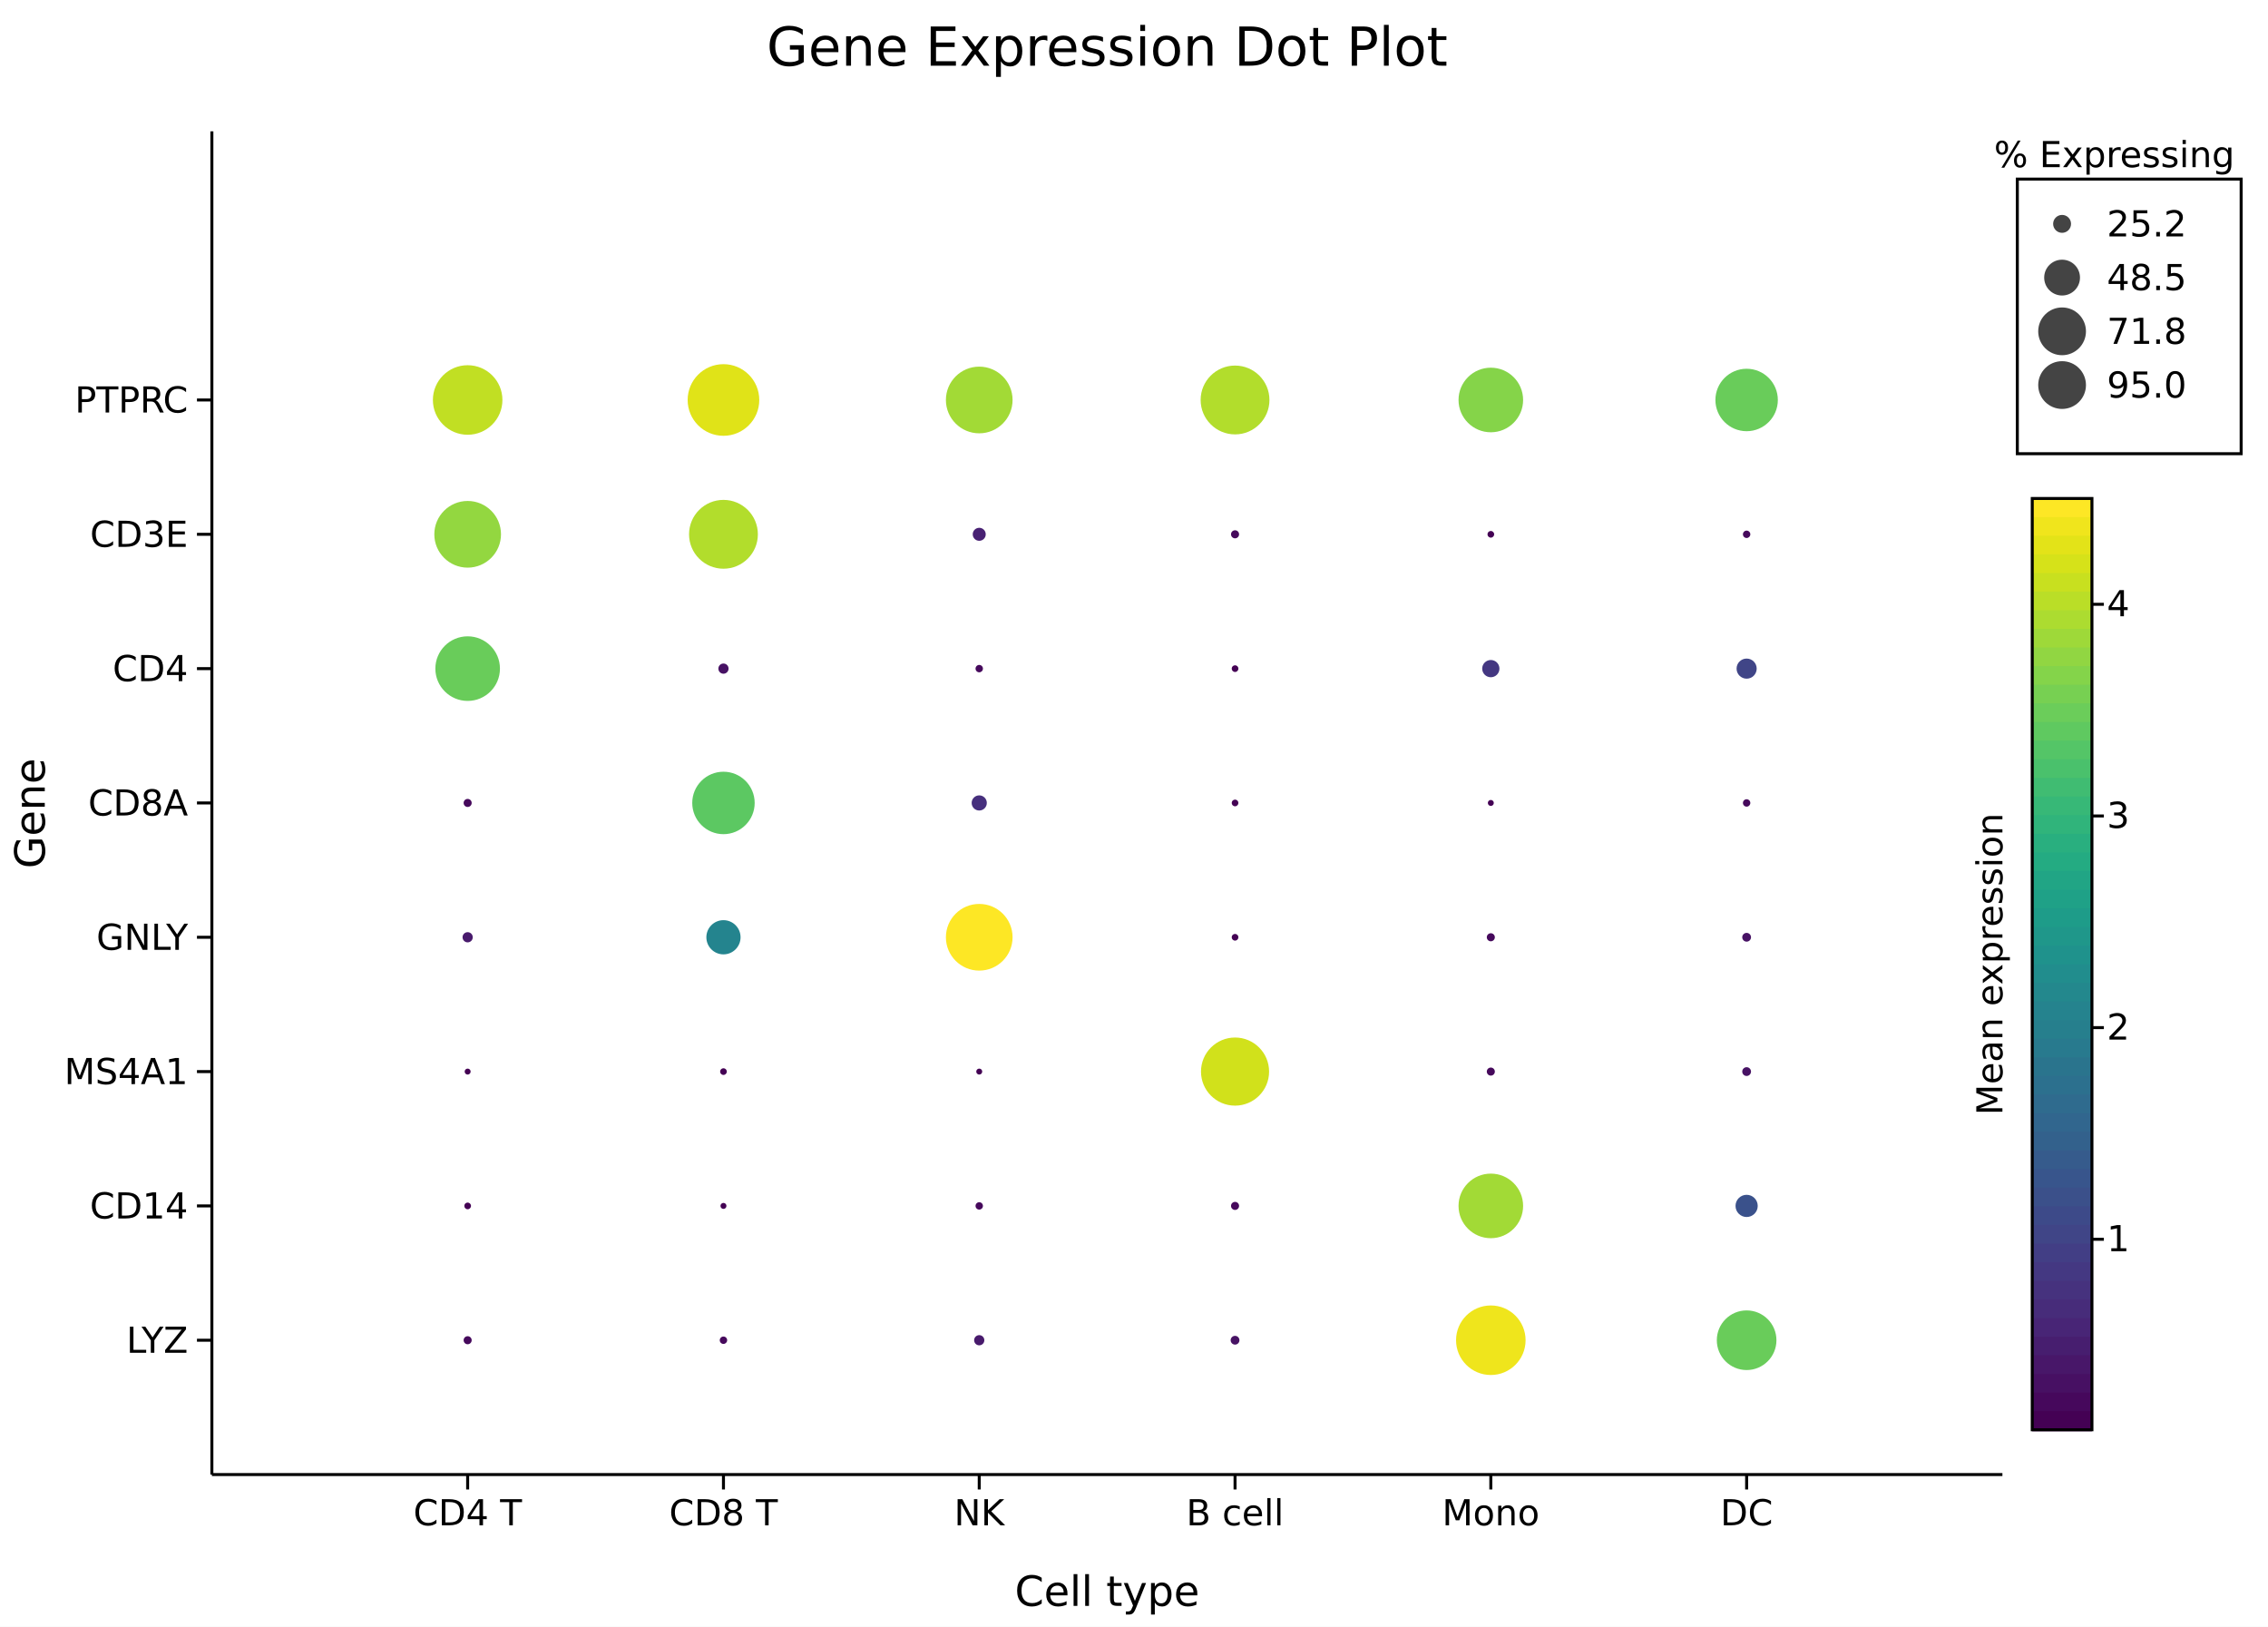
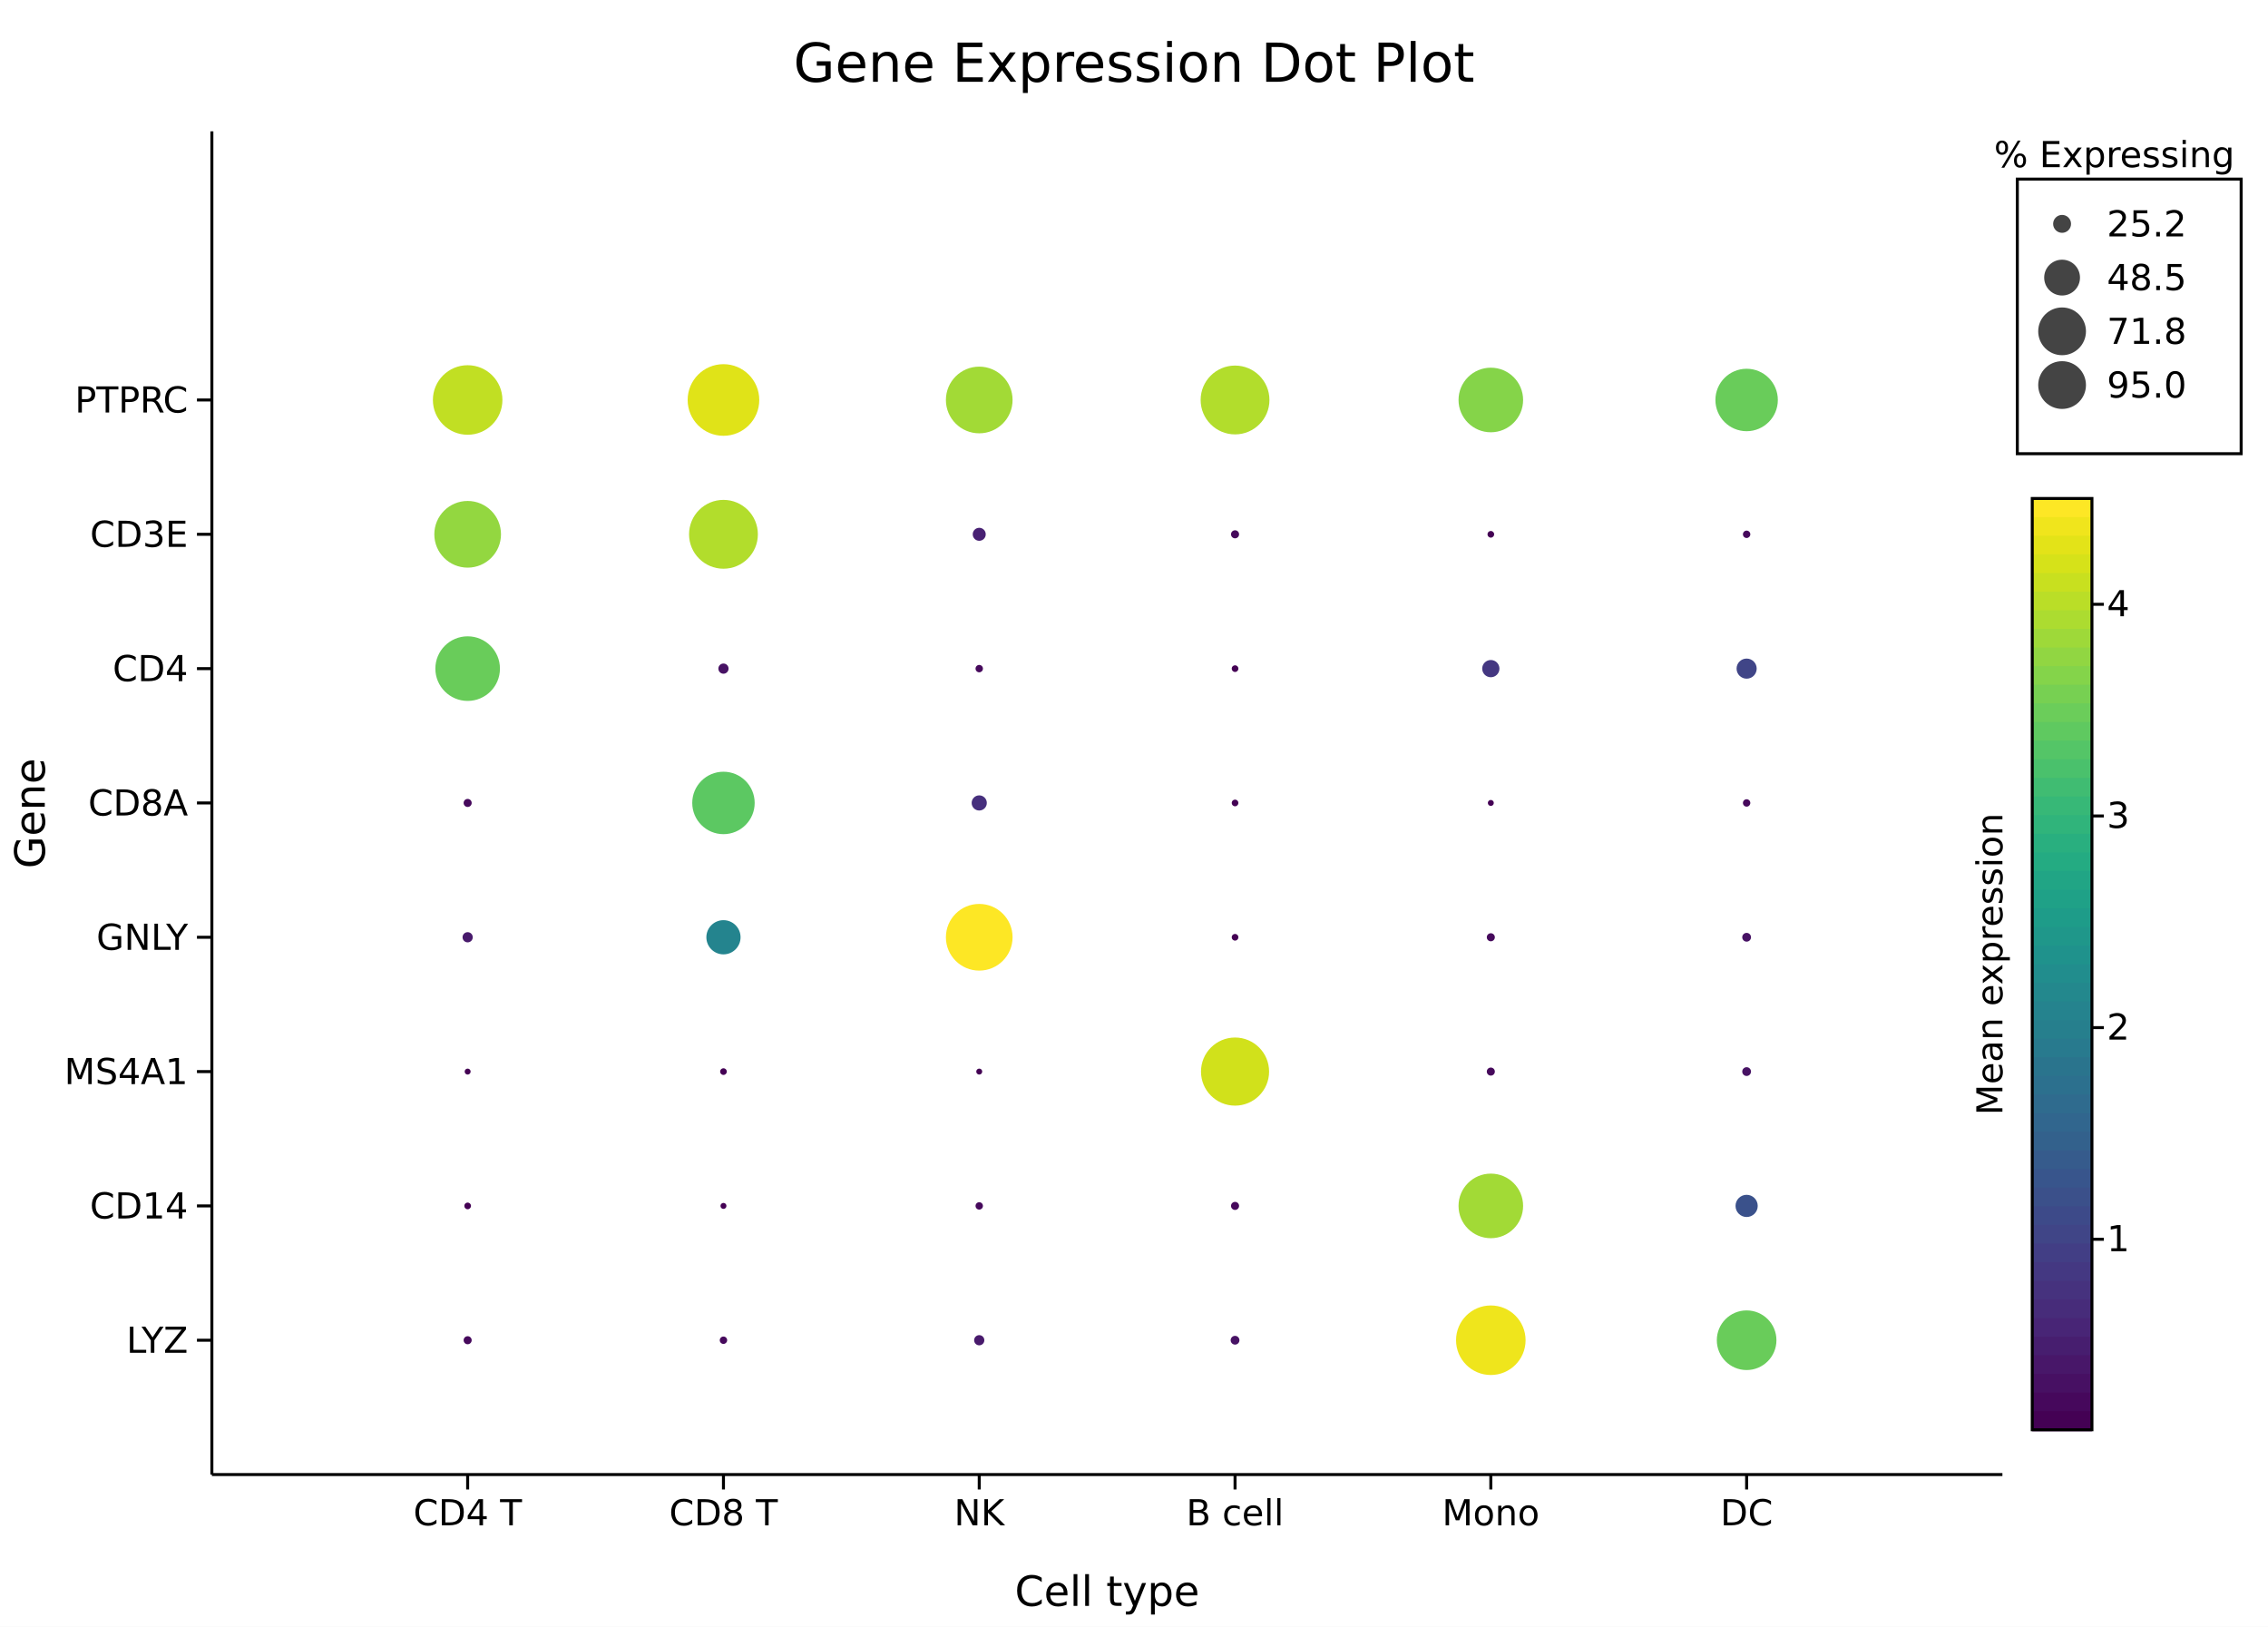
<svg xmlns="http://www.w3.org/2000/svg" width="760" height="545" font-family="DejaVu Sans, Liberation Sans, Arial, sans-serif" fill="black">
  <rect width="100%" height="100%" fill="white" />
  <defs>
    <clipPath id="kuva-clip-0">
      <rect x="71" y="44" width="600" height="450" />
    </clipPath>
  </defs>
  <line x1="71" y1="494" x2="671" y2="494" stroke="#000000" stroke-width="1" />
  <line x1="71" y1="44" x2="71" y2="494" stroke="#000000" stroke-width="1" />
  <text x="63" y="453.2" font-size="12" text-anchor="end">LYZ</text>
  <line x1="66" y1="449" x2="71" y2="449" stroke="#000000" stroke-width="1" />
  <text x="63" y="408.2" font-size="12" text-anchor="end">CD14</text>
  <line x1="66" y1="404" x2="71" y2="404" stroke="#000000" stroke-width="1" />
  <text x="63" y="363.2" font-size="12" text-anchor="end">MS4A1</text>
  <line x1="66" y1="359" x2="71" y2="359" stroke="#000000" stroke-width="1" />
  <text x="63" y="318.2" font-size="12" text-anchor="end">GNLY</text>
  <line x1="66" y1="314" x2="71" y2="314" stroke="#000000" stroke-width="1" />
  <text x="63" y="273.2" font-size="12" text-anchor="end">CD8A</text>
  <line x1="66" y1="269" x2="71" y2="269" stroke="#000000" stroke-width="1" />
  <text x="63" y="228.2" font-size="12" text-anchor="end">CD4</text>
  <line x1="66" y1="224" x2="71" y2="224" stroke="#000000" stroke-width="1" />
  <text x="63" y="183.2" font-size="12" text-anchor="end">CD3E</text>
  <line x1="66" y1="179" x2="71" y2="179" stroke="#000000" stroke-width="1" />
  <text x="63" y="138.2" font-size="12" text-anchor="end">PTPRC</text>
  <line x1="66" y1="134" x2="71" y2="134" stroke="#000000" stroke-width="1" />
  <text x="156.71" y="511" font-size="12" text-anchor="middle">CD4 T</text>
  <line x1="156.71" y1="494" x2="156.71" y2="499" stroke="#000000" stroke-width="1" />
  <text x="242.43" y="511" font-size="12" text-anchor="middle">CD8 T</text>
  <line x1="242.43" y1="494" x2="242.43" y2="499" stroke="#000000" stroke-width="1" />
  <text x="328.14" y="511" font-size="12" text-anchor="middle">NK</text>
  <line x1="328.14" y1="494" x2="328.14" y2="499" stroke="#000000" stroke-width="1" />
  <text x="413.86" y="511" font-size="12" text-anchor="middle">B cell</text>
  <line x1="413.86" y1="494" x2="413.86" y2="499" stroke="#000000" stroke-width="1" />
  <text x="499.57" y="511" font-size="12" text-anchor="middle">Mono</text>
  <line x1="499.57" y1="494" x2="499.57" y2="499" stroke="#000000" stroke-width="1" />
  <text x="585.29" y="511" font-size="12" text-anchor="middle">DC</text>
  <line x1="585.29" y1="494" x2="585.29" y2="499" stroke="#000000" stroke-width="1" />
  <text x="371" y="538" font-size="14" text-anchor="middle">Cell type</text>
  <text x="15" y="272.5" font-size="14" text-anchor="middle" transform="rotate(-90,15,272.5)">Gene</text>
-   <text x="371" y="22" font-size="18" text-anchor="middle">Gene Expression Dot Plot</text>
+   <text x="380" y="27.4" font-size="18" text-anchor="middle">Gene Expression Dot Plot</text>
  <g clip-path="url(#kuva-clip-0)">
    <circle cx="156.71" cy="134" r="11.65" fill="#c1df23" />
    <circle cx="242.43" cy="134" r="12" fill="#e0e318" />
    <circle cx="328.14" cy="134" r="11.17" fill="#a2da36" />
    <circle cx="413.86" cy="134" r="11.53" fill="#b2dd2c" />
    <circle cx="499.57" cy="134" r="10.82" fill="#85d449" />
    <circle cx="585.29" cy="134" r="10.46" fill="#69cc5a" />
    <circle cx="156.71" cy="179" r="11.17" fill="#93d740" />
    <circle cx="242.43" cy="179" r="11.53" fill="#b2dd2c" />
    <circle cx="328.14" cy="179" r="2.18" fill="#482173" />
    <circle cx="413.86" cy="179" r="1.35" fill="#46095c" />
    <circle cx="499.57" cy="179" r="1.12" fill="#440154" />
    <circle cx="585.29" cy="179" r="1.24" fill="#46095c" />
    <circle cx="156.71" cy="224" r="10.82" fill="#69cc5a" />
    <circle cx="242.43" cy="224" r="1.71" fill="#471264" />
    <circle cx="328.14" cy="224" r="1.24" fill="#46095c" />
    <circle cx="413.86" cy="224" r="1.12" fill="#440154" />
    <circle cx="499.57" cy="224" r="2.89" fill="#443781" />
    <circle cx="585.29" cy="224" r="3.37" fill="#404587" />
    <circle cx="156.71" cy="269" r="1.35" fill="#46095c" />
    <circle cx="242.43" cy="269" r="10.46" fill="#5cc862" />
    <circle cx="328.14" cy="269" r="2.54" fill="#462f7d" />
    <circle cx="413.86" cy="269" r="1.12" fill="#440154" />
    <circle cx="499.57" cy="269" r="1" fill="#440154" />
    <circle cx="585.29" cy="269" r="1.24" fill="#46095c" />
    <circle cx="156.71" cy="314" r="1.71" fill="#481a6c" />
    <circle cx="242.43" cy="314" r="5.73" fill="#24848e" />
    <circle cx="328.14" cy="314" r="11.17" fill="#fde725" />
    <circle cx="413.86" cy="314" r="1.12" fill="#440154" />
    <circle cx="499.57" cy="314" r="1.35" fill="#46095c" />
    <circle cx="585.29" cy="314" r="1.47" fill="#471264" />
    <circle cx="156.71" cy="359" r="1" fill="#440154" />
    <circle cx="242.43" cy="359" r="1.12" fill="#440154" />
    <circle cx="328.14" cy="359" r="1" fill="#440154" />
    <circle cx="413.86" cy="359" r="11.41" fill="#d1e11b" />
    <circle cx="499.57" cy="359" r="1.35" fill="#46095c" />
    <circle cx="585.29" cy="359" r="1.47" fill="#471264" />
    <circle cx="156.71" cy="404" r="1.12" fill="#440154" />
    <circle cx="242.43" cy="404" r="1" fill="#440154" />
    <circle cx="328.14" cy="404" r="1.24" fill="#46095c" />
    <circle cx="413.86" cy="404" r="1.35" fill="#46095c" />
    <circle cx="499.57" cy="404" r="10.82" fill="#a2da36" />
    <circle cx="585.29" cy="404" r="3.72" fill="#3a518b" />
    <circle cx="156.71" cy="449" r="1.35" fill="#46095c" />
    <circle cx="242.43" cy="449" r="1.24" fill="#46095c" />
    <circle cx="328.14" cy="449" r="1.71" fill="#481a6c" />
    <circle cx="413.86" cy="449" r="1.47" fill="#471264" />
    <circle cx="499.57" cy="449" r="11.65" fill="#efe51c" />
    <circle cx="585.29" cy="449" r="9.99" fill="#69cc5a" />
  </g>
  <rect x="676" y="60" width="75" height="92" fill="#ffffff" />
  <rect x="676" y="60" width="75" height="92" fill="none" stroke="#000000" stroke-width="1" />
  <text x="708.5" y="56" font-size="12" text-anchor="middle">% Expressing</text>
  <text x="706" y="79.2" font-size="12" text-anchor="start">25.2</text>
  <circle cx="691" cy="75" r="3" fill="#444444" />
  <text x="706" y="97.2" font-size="12" text-anchor="start">48.5</text>
  <circle cx="691" cy="93" r="6" fill="#444444" />
  <text x="706" y="115.2" font-size="12" text-anchor="start">71.8</text>
  <circle cx="691" cy="111" r="8" fill="#444444" />
  <text x="706" y="133.2" font-size="12" text-anchor="start">95.0</text>
  <circle cx="691" cy="129" r="8" fill="#444444" />
  <rect x="681" y="167" width="20" height="6.74" fill="#fde725" />
  <rect x="681" y="173.24" width="20" height="6.74" fill="#f0e51c" />
  <rect x="681" y="179.48" width="20" height="6.74" fill="#e3e318" />
  <rect x="681" y="185.72" width="20" height="6.74" fill="#d6e219" />
  <rect x="681" y="191.96" width="20" height="6.74" fill="#c8e01f" />
  <rect x="681" y="198.2" width="20" height="6.74" fill="#bade27" />
  <rect x="681" y="204.44" width="20" height="6.74" fill="#acdc30" />
  <rect x="681" y="210.68" width="20" height="6.74" fill="#9ed939" />
  <rect x="681" y="216.92" width="20" height="6.74" fill="#91d642" />
  <rect x="681" y="223.16" width="20" height="6.74" fill="#84d44a" />
  <rect x="681" y="229.4" width="20" height="6.74" fill="#77d052" />
  <rect x="681" y="235.64" width="20" height="6.74" fill="#6bcd5a" />
  <rect x="681" y="241.88" width="20" height="6.74" fill="#5fc960" />
  <rect x="681" y="248.12" width="20" height="6.74" fill="#54c567" />
  <rect x="681" y="254.36" width="20" height="6.74" fill="#4ac16c" />
  <rect x="681" y="260.6" width="20" height="6.74" fill="#40bc72" />
  <rect x="681" y="266.84" width="20" height="6.74" fill="#37b877" />
  <rect x="681" y="273.08" width="20" height="6.74" fill="#30b47b" />
  <rect x="681" y="279.32" width="20" height="6.74" fill="#29af7f" />
  <rect x="681" y="285.56" width="20" height="6.74" fill="#24ab82" />
  <rect x="681" y="291.8" width="20" height="6.74" fill="#21a585" />
  <rect x="681" y="298.04" width="20" height="6.74" fill="#1fa187" />
  <rect x="681" y="304.28" width="20" height="6.74" fill="#1e9c89" />
  <rect x="681" y="310.52" width="20" height="6.74" fill="#1f978a" />
  <rect x="681" y="316.76" width="20" height="6.74" fill="#1f928c" />
  <rect x="681" y="323" width="20" height="6.74" fill="#218d8d" />
  <rect x="681" y="329.24" width="20" height="6.74" fill="#23888d" />
  <rect x="681" y="335.48" width="20" height="6.74" fill="#25838e" />
  <rect x="681" y="341.72" width="20" height="6.74" fill="#267f8d" />
  <rect x="681" y="347.96" width="20" height="6.74" fill="#287a8e" />
  <rect x="681" y="354.2" width="20" height="6.74" fill="#2a748d" />
  <rect x="681" y="360.44" width="20" height="6.74" fill="#2c708e" />
  <rect x="681" y="366.68" width="20" height="6.74" fill="#2f6b8e" />
  <rect x="681" y="372.92" width="20" height="6.74" fill="#31668e" />
  <rect x="681" y="379.16" width="20" height="6.74" fill="#33618c" />
  <rect x="681" y="385.4" width="20" height="6.74" fill="#365b8c" />
  <rect x="681" y="391.64" width="20" height="6.74" fill="#38558c" />
  <rect x="681" y="397.88" width="20" height="6.74" fill="#3b508a" />
  <rect x="681" y="404.12" width="20" height="6.74" fill="#3d4a89" />
  <rect x="681" y="410.36" width="20" height="6.74" fill="#404587" />
  <rect x="681" y="416.6" width="20" height="6.74" fill="#423e85" />
  <rect x="681" y="422.84" width="20" height="6.74" fill="#443882" />
  <rect x="681" y="429.08" width="20" height="6.74" fill="#46327e" />
  <rect x="681" y="435.32" width="20" height="6.74" fill="#472c7a" />
  <rect x="681" y="441.56" width="20" height="6.74" fill="#482576" />
  <rect x="681" y="447.8" width="20" height="6.74" fill="#471e6f" />
  <rect x="681" y="454.04" width="20" height="6.74" fill="#481769" />
  <rect x="681" y="460.28" width="20" height="6.74" fill="#471063" />
  <rect x="681" y="466.52" width="20" height="6.74" fill="#46085c" />
  <rect x="681" y="472.76" width="20" height="6.74" fill="#440154" />
  <rect x="681" y="167" width="20" height="312" fill="none" stroke="#000000" stroke-width="1" />
  <line x1="701" y1="415.18" x2="705" y2="415.18" stroke="#000000" stroke-width="1" />
  <text x="706" y="419.18" font-size="12" text-anchor="start">1</text>
  <line x1="701" y1="344.27" x2="705" y2="344.27" stroke="#000000" stroke-width="1" />
  <text x="706" y="348.27" font-size="12" text-anchor="start">2</text>
  <line x1="701" y1="273.36" x2="705" y2="273.36" stroke="#000000" stroke-width="1" />
  <text x="706" y="277.36" font-size="12" text-anchor="start">3</text>
  <line x1="701" y1="202.45" x2="705" y2="202.45" stroke="#000000" stroke-width="1" />
  <text x="706" y="206.45" font-size="12" text-anchor="start">4</text>
  <text x="671" y="323" font-size="12" text-anchor="middle" transform="rotate(-90,671,323)">Mean expression</text>
</svg>
